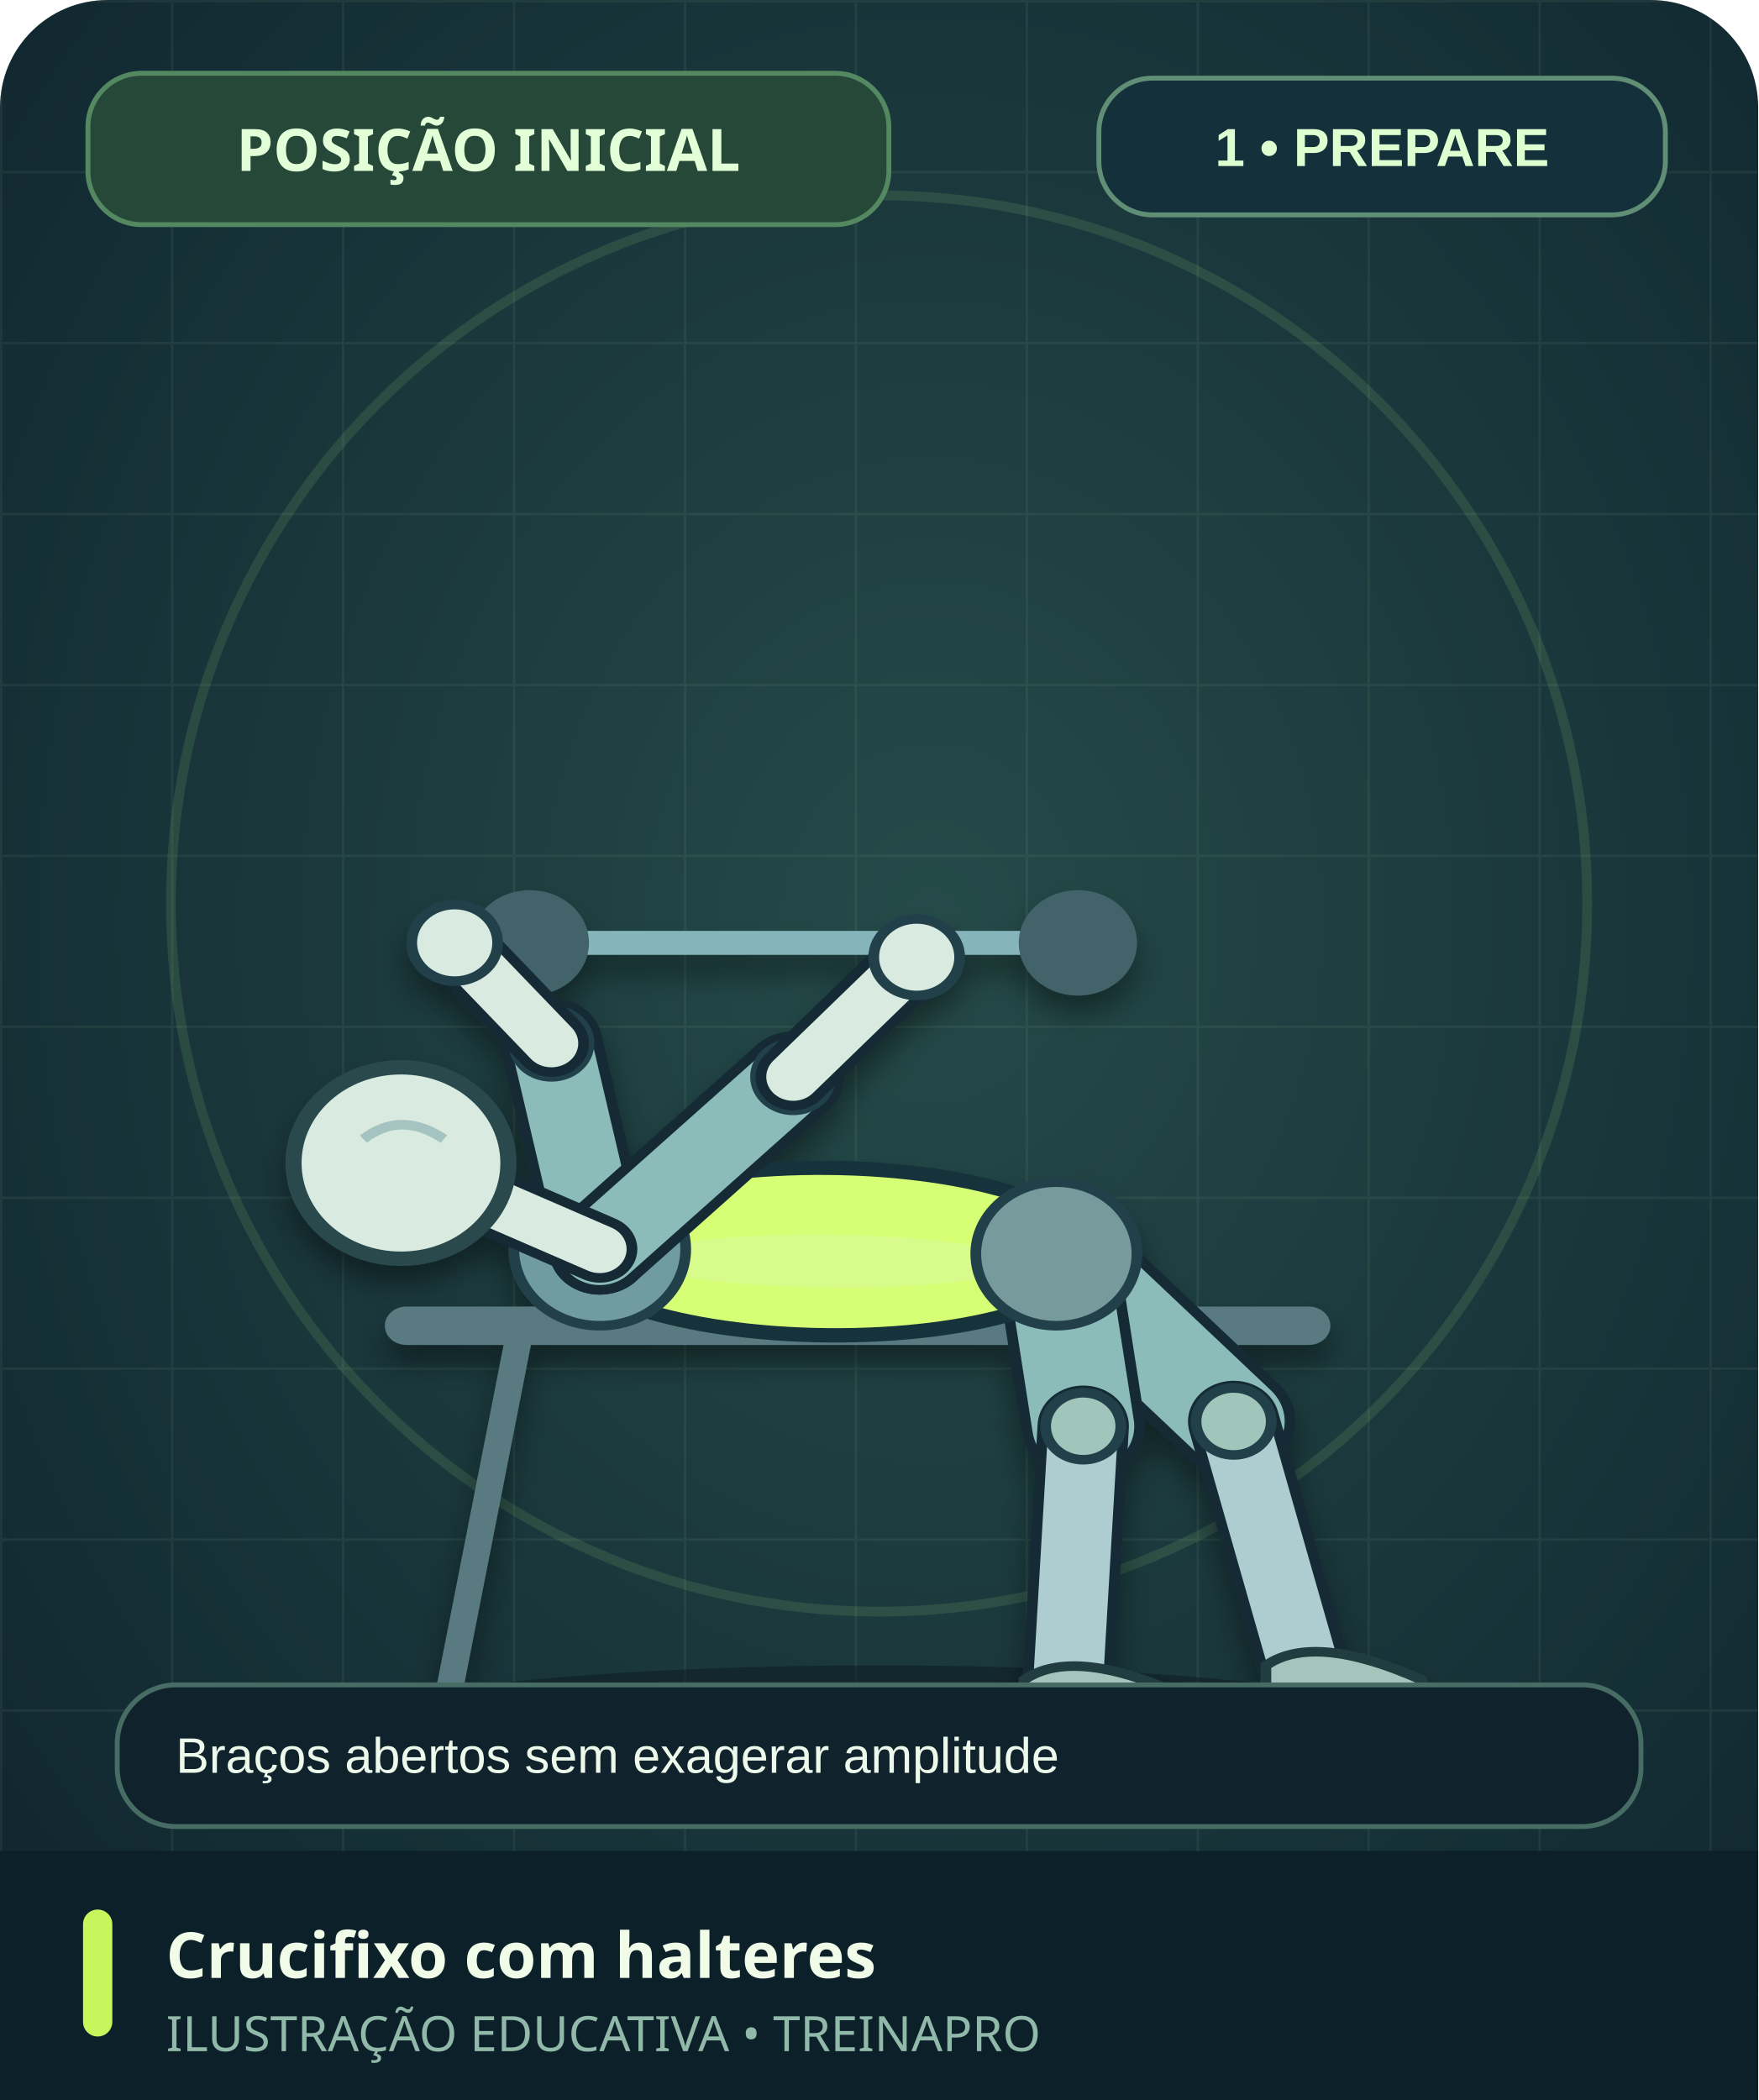
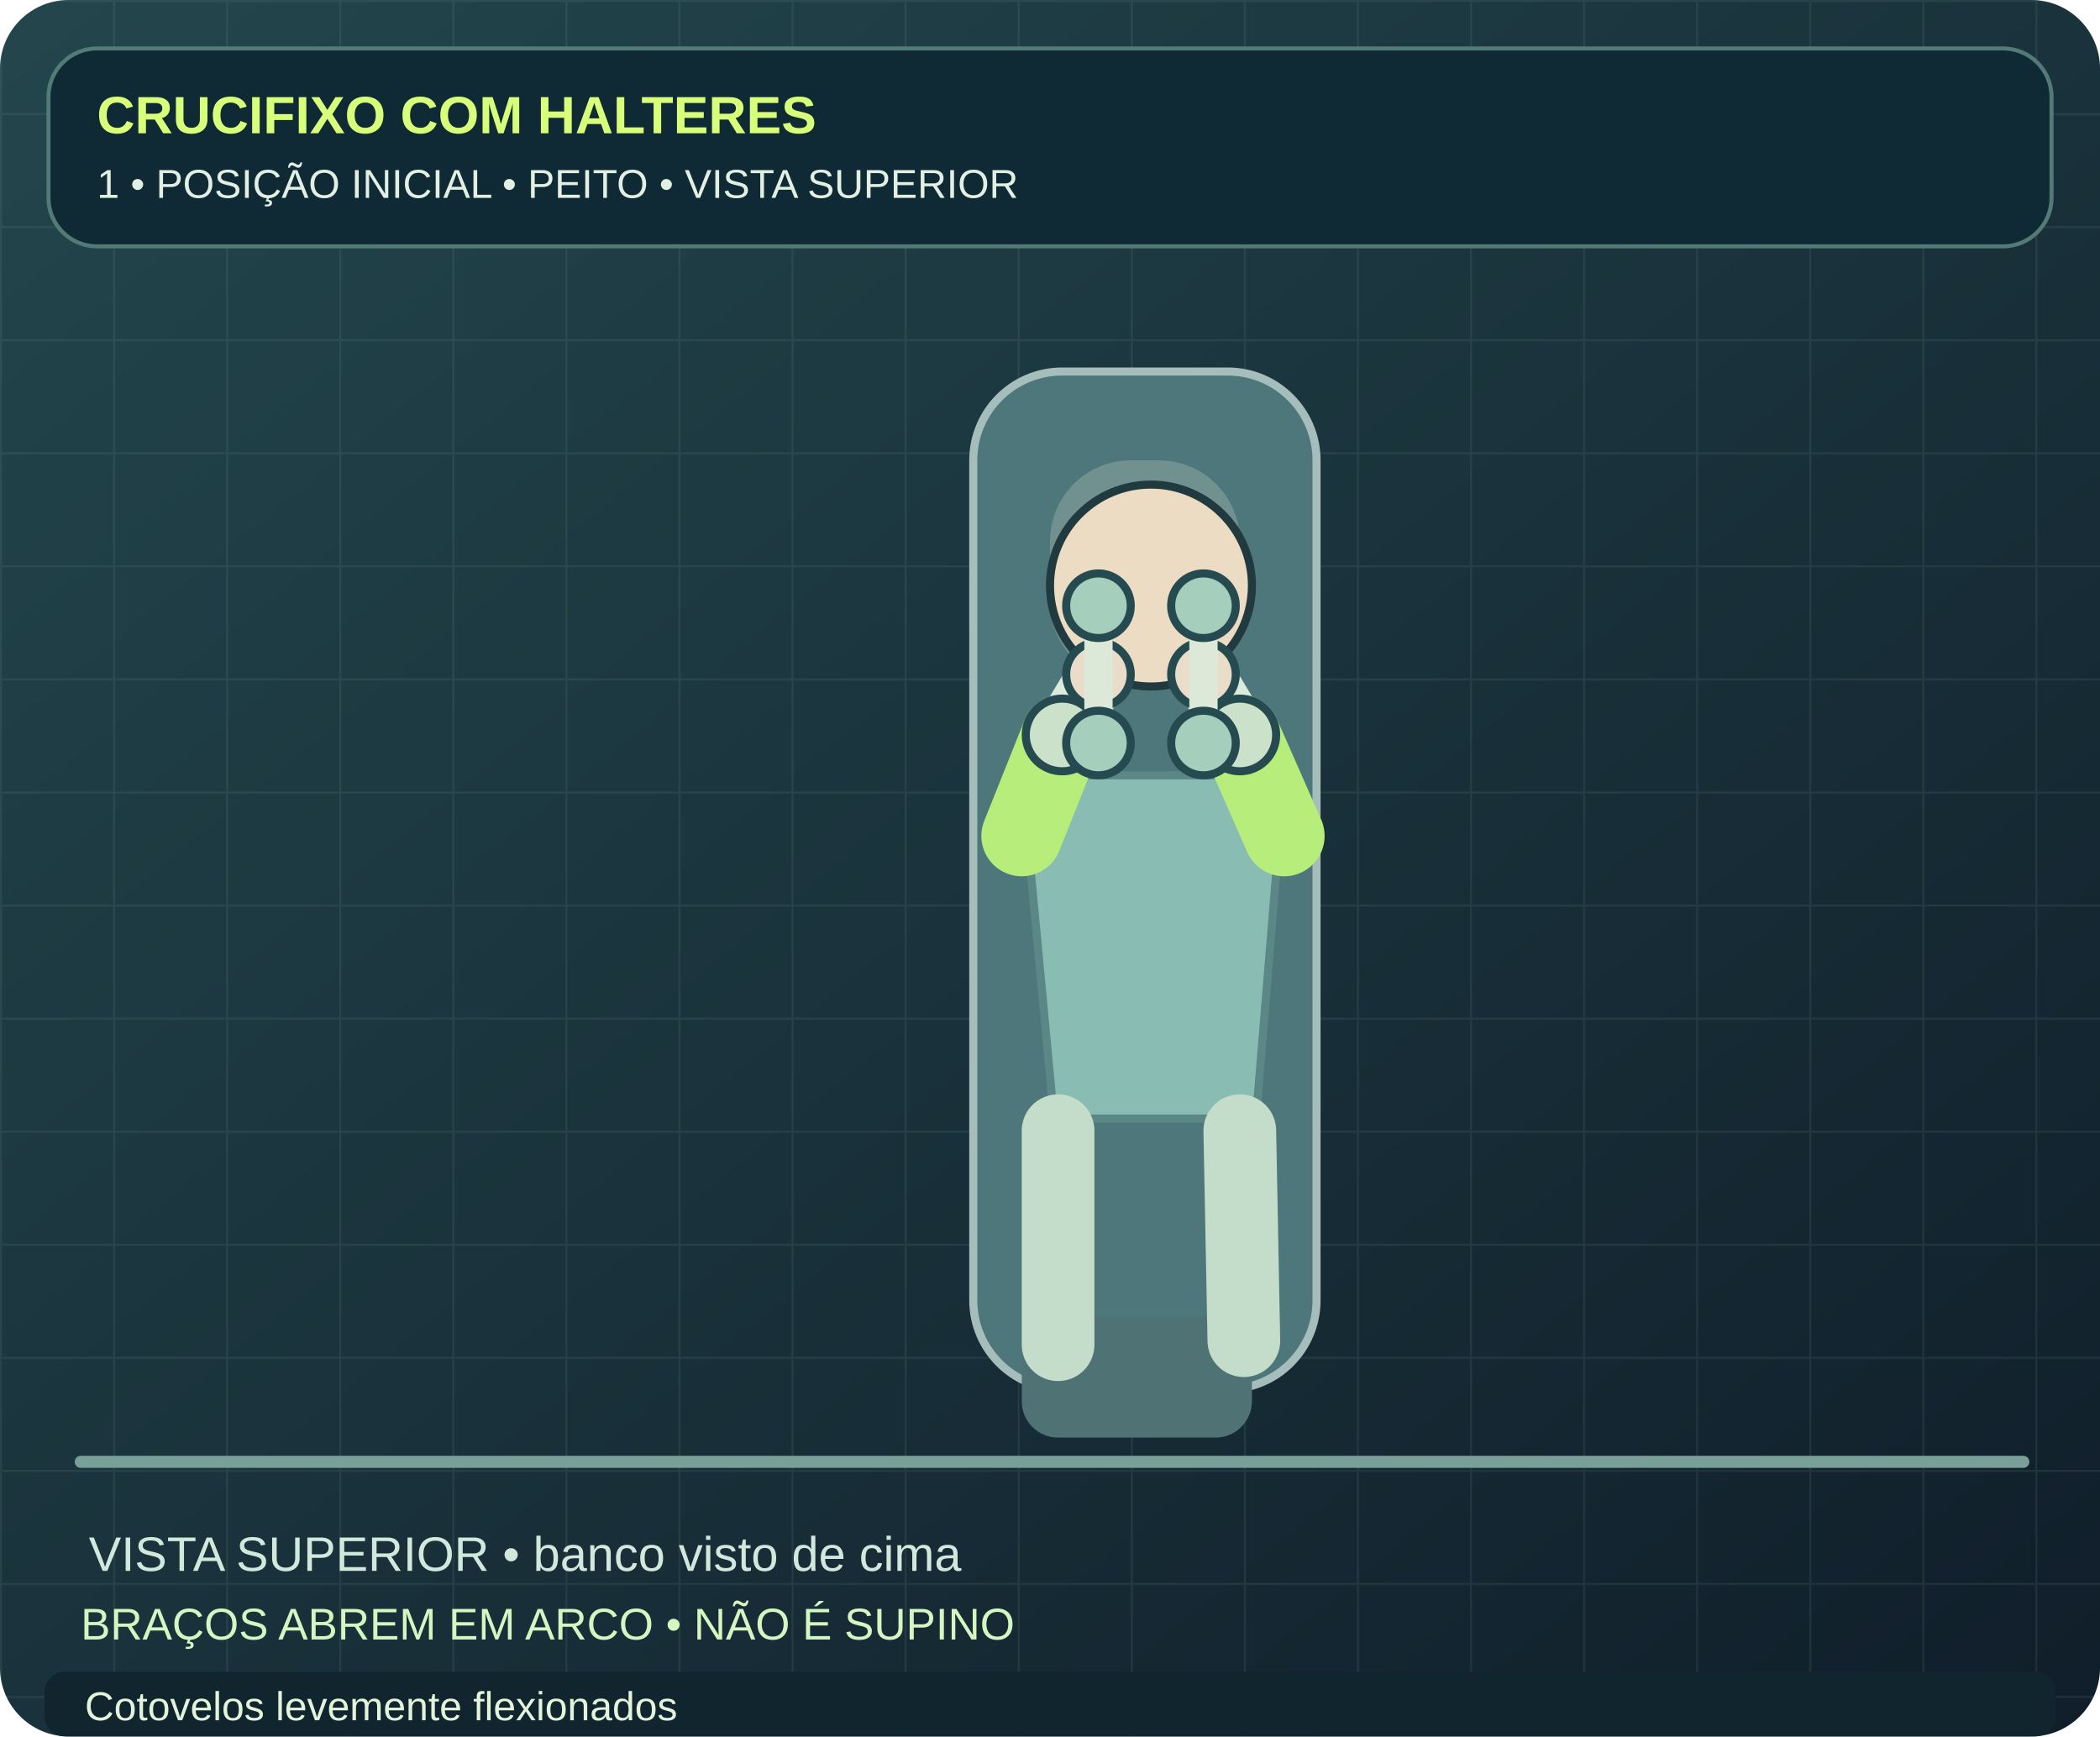
- <svg xmlns="http://www.w3.org/2000/svg" viewBox="0 0 360 430" role="img" aria-labelledby="title desc">
+ <svg xmlns="http://www.w3.org/2000/svg" viewBox="0 0 520 430" role="img" aria-labelledby="title desc">
  <defs>
-     <radialGradient id="bg" cx=".53" cy=".44" r=".78">
-       <stop stop-color="#254b49" />
-       <stop offset="1" stop-color="#0e222d" />
-     </radialGradient>
-     <pattern id="grid" width="35" height="35" patternUnits="userSpaceOnUse">
-       <path d="M35 0H0V35" stroke="#bddcb8" stroke-opacity=".07" fill="none" />
+     <linearGradient id="bg" x1="0" x2="1" y1="0" y2="1">
+       <stop stop-color="#23464c" />
+       <stop offset="1" stop-color="#101e2a" />
+     </linearGradient>
+     <pattern id="grid" width="28" height="28" patternUnits="userSpaceOnUse">
+       <path d="M28 0H0V28" stroke="#a4c2b1" stroke-opacity=".10" fill="none" />
    </pattern>
-     <filter id="glow" x="-30%" y="-30%" width="160%" height="160%">
-       <feDropShadow dx="0" dy="4" stdDeviation="3" flood-color="#000" flood-opacity=".40" />
-     </filter>
  </defs>
-   <rect width="360" height="430" rx="22" fill="url(#bg)" />
-   <rect width="360" height="430" rx="22" fill="url(#grid)" />
-   <ellipse cx="180" cy="354" rx="112" ry="13" fill="#0b1820" opacity=".50" />
-   <circle cx="180" cy="185" r="145" fill="none" stroke="#b5ef80" stroke-opacity=".12" stroke-width="2" />
-   <rect x="18" y="15" width="164" height="31" rx="11" fill="#264839" stroke="#548861" />
-   <text x="100" y="35" text-anchor="middle" fill="#e3ffd8" font-family="sans-serif" font-size="12" font-weight="bold">POSIÇÃO INICIAL</text>
-   <g transform="translate(37 49) scale(1.1 .98)" filter="url(#glow)">
-     <line x1="42" y1="227" x2="210" y2="227" stroke="#587a80" stroke-width="8" stroke-linecap="round" />
-     <line x1="63" y1="229" x2="49" y2="309" stroke="#587a80" stroke-width="5" stroke-linecap="round" />
-     <line x1="194" y1="229" x2="207" y2="309" stroke="#587a80" stroke-width="5" stroke-linecap="round" />
-     <line x1="65" y1="147" x2="167" y2="147" stroke="#85b5bb" stroke-width="5" stroke-linecap="round" />
-     <circle cx="65" cy="147" r="11" fill="#42646b" />
-     <circle cx="167" cy="147" r="11" fill="#42646b" />
-     <line x1="163" y1="212" x2="196" y2="247" stroke="#122c34" stroke-width="23" stroke-linecap="round" />
-     <line x1="163" y1="212" x2="196" y2="247" stroke="#8cbcb9" stroke-width="19" stroke-linecap="round" />
-     <line x1="196" y1="247" x2="210" y2="302" stroke="#122c34" stroke-width="17" stroke-linecap="round" />
-     <line x1="196" y1="247" x2="210" y2="302" stroke="#adcdd0" stroke-width="13" stroke-linecap="round" />
-     <circle cx="196" cy="247" r="7" fill="#a0c5bb" stroke="#214149" stroke-width="2" />
-     <path d="M202 298 Q211 291 231 301 Q233 308 202 307Z" fill="#a6c4bb" stroke="#243c40" stroke-width="2" />
-     <line x1="163" y1="212" x2="168" y2="248" stroke="#122c34" stroke-width="23" stroke-linecap="round" />
-     <line x1="163" y1="212" x2="168" y2="248" stroke="#8cbcb9" stroke-width="19" stroke-linecap="round" />
-     <line x1="168" y1="248" x2="165" y2="305" stroke="#122c34" stroke-width="17" stroke-linecap="round" />
-     <line x1="168" y1="248" x2="165" y2="305" stroke="#adcdd0" stroke-width="13" stroke-linecap="round" />
-     <circle cx="168" cy="248" r="7" fill="#a0c5bb" stroke="#214149" stroke-width="2" />
-     <path d="M157 301 Q166 294 186 304 Q188 311 157 310Z" fill="#a6c4bb" stroke="#243c40" stroke-width="2" />
-     <ellipse cx="120.5" cy="211.5" rx="17.5" ry="49.50" transform="rotate(-89.33 120.5 211.5)" fill="#d7ff75" stroke="#18333b" stroke-width="3" />
-     <ellipse cx="118.5" cy="211.5" rx="5.5" ry="35.50" transform="rotate(-89.33 120.5 211.5)" fill="#deefe3" opacity=".2" />
-     <circle cx="163" cy="212" r="15" fill="#779b9c" stroke="#214149" stroke-width="2" />
-     <circle cx="78" cy="211" r="16" fill="#6f9ca1" stroke="#214149" stroke-width="2" />
-     <line x1="78" y1="211" x2="69" y2="168" stroke="#122c34" stroke-width="19" stroke-linecap="round" />
-     <line x1="78" y1="211" x2="69" y2="168" stroke="#8cbcb9" stroke-width="15" stroke-linecap="round" />
-     <circle cx="69" cy="168" r="7" fill="#91bbba" stroke="#214149" stroke-width="2" />
-     <line x1="69" y1="168" x2="51" y2="147" stroke="#122c34" stroke-width="14" stroke-linecap="round" />
-     <line x1="69" y1="168" x2="51" y2="147" stroke="#d9ebe0" stroke-width="10" stroke-linecap="round" />
-     <circle cx="51" cy="147" r="8" fill="#d9ebe0" stroke="#214149" stroke-width="2" />
-     <line x1="78" y1="211" x2="114" y2="175" stroke="#122c34" stroke-width="19" stroke-linecap="round" />
-     <line x1="78" y1="211" x2="114" y2="175" stroke="#8cbcb9" stroke-width="15" stroke-linecap="round" />
-     <circle cx="114" cy="175" r="7" fill="#91bbba" stroke="#214149" stroke-width="2" />
-     <line x1="114" y1="175" x2="137" y2="150" stroke="#122c34" stroke-width="14" stroke-linecap="round" />
-     <line x1="114" y1="175" x2="137" y2="150" stroke="#d9ebe0" stroke-width="10" stroke-linecap="round" />
-     <circle cx="137" cy="150" r="8" fill="#d9ebe0" stroke="#214149" stroke-width="2" />
-     <line x1="78" y1="211" x2="41" y2="193" stroke="#122c34" stroke-width="14" stroke-linecap="round" />
-     <line x1="78" y1="211" x2="41" y2="193" stroke="#d9ebe0" stroke-width="10" stroke-linecap="round" />
-     <circle cx="41" cy="193" r="20" fill="#d9ebe0" stroke="#2a4a4e" stroke-width="3" />
-     <path d="M34 188 Q41 182 49 188" fill="none" stroke="#82a8aa" stroke-width="2" opacity=".6" />
-   </g>
-   <rect x="0" y="379" width="360" height="51" fill="#0c2029" />
-   <rect x="17" y="391" width="6" height="26" rx="3" fill="#c6f65b" />
-   <text x="34" y="405" fill="#f0fbe8" font-family="sans-serif" font-size="13" font-weight="bold">Crucifixo com halteres</text>
-   <text x="34" y="420" fill="#91b9aa" font-family="sans-serif" font-size="10">ILUSTRAÇÃO EDUCATIVA • TREINAPRO</text>
-   <g aria-hidden="true">
-     <rect x="225" y="16" rx="11" width="116" height="28" fill="#14303a" stroke="#608f76" />
-     <text x="283" y="34" text-anchor="middle" fill="#deffd0" font-size="11" font-family="Arial,sans-serif" font-weight="bold">1 • PREPARE</text>
-     <rect x="24" y="345" rx="12" width="312" height="29" fill="#10232c" stroke="#466c64" />
-     <text x="36" y="363" fill="#ecf9eb" font-size="10.2" font-family="Arial,sans-serif">Braços abertos sem exagerar amplitude</text>
-   </g>
+   <rect width="100%" height="100%" rx="17" fill="url(#bg)" />
+   <rect width="100%" height="100%" rx="17" fill="url(#grid)" />
+   <rect x="12" y="12" width="496" height="49" rx="12" fill="#102a35" stroke="#527b77" />
+   <text x="24" y="33" font-family="Arial,sans-serif" font-size="13" font-weight="700" fill="#d7ff79">CRUCIFIXO COM HALTERES</text>
+   <text x="24" y="49" font-family="Arial,sans-serif" font-size="10" fill="#e2f0e4">1 • POSIÇÃO INICIAL • PEITO • VISTA SUPERIOR</text>
+   <line x1="20" y1="362" x2="501" y2="362" stroke="#789f98" stroke-width="3" stroke-linecap="round" />
+   <rect x="241" y="92" width="85" height="252" rx="22" fill="#4e777b" stroke="#a5bebb" stroke-width="2" />
+   <rect x="260" y="114" width="47" height="55" rx="20" fill="#719191" />
+   <rect x="253" y="326" width="57" height="30" rx="9" fill="#4f7274" />
+   <text x="22" y="389" font-family="Arial,sans-serif" font-size="12" fill="#d0e9dc">VISTA SUPERIOR • banco visto de cima</text>
+   <polygon points="253,192 318,192 311,277 261,277" fill="#89bcb2" stroke="#5b8787" stroke-width="2" stroke-linejoin="round" />
+   <circle cx="285" cy="145" r="25" fill="#ecdcc4" stroke="#213a3f" stroke-width="2" />
+   <line x1="262" y1="280" x2="262" y2="333" stroke="#c4dcca" stroke-width="18" stroke-linecap="round" />
+   <line x1="307" y1="280" x2="308" y2="332" stroke="#c4dcca" stroke-width="18" stroke-linecap="round" />
+   <line x1="253" y1="207" x2="263" y2="182" stroke="#b6ed7b" stroke-width="20" stroke-linecap="round" />
+   <line x1="263" y1="182" x2="272" y2="167" stroke="#dbebdd" stroke-width="15" stroke-linecap="round" />
+   <circle cx="263" cy="182" r="9" fill="#cce1c9" stroke="#254a50" stroke-width="2" />
+   <circle cx="272" cy="167" r="8" fill="#e9dcc9" stroke="#254a50" stroke-width="2" />
+   <line x1="272" y1="150" x2="272" y2="184" stroke="#dce9d9" stroke-width="7" stroke-linecap="round" />
+   <circle cx="272" cy="150" r="8" fill="#a6cebd" stroke="#254a50" stroke-width="2" />
+   <circle cx="272" cy="184" r="8" fill="#a6cebd" stroke="#254a50" stroke-width="2" />
+   <line x1="318" y1="207" x2="307" y2="182" stroke="#b6ed7b" stroke-width="20" stroke-linecap="round" />
+   <line x1="307" y1="182" x2="298" y2="167" stroke="#dbebdd" stroke-width="15" stroke-linecap="round" />
+   <circle cx="307" cy="182" r="9" fill="#cce1c9" stroke="#254a50" stroke-width="2" />
+   <circle cx="298" cy="167" r="8" fill="#e9dcc9" stroke="#254a50" stroke-width="2" />
+   <line x1="298" y1="150" x2="298" y2="184" stroke="#dce9d9" stroke-width="7" stroke-linecap="round" />
+   <circle cx="298" cy="150" r="8" fill="#a6cebd" stroke="#254a50" stroke-width="2" />
+   <circle cx="298" cy="184" r="8" fill="#a6cebd" stroke="#254a50" stroke-width="2" />
+   <text x="20" y="406" font-family="Arial,sans-serif" font-size="11" fill="#d4f6c0">BRAÇOS ABREM EM ARCO • NÃO É SUPINO</text>
+   <rect x="11" y="414" width="498" height="16" rx="5" fill="#10252e" />
+   <text x="21" y="426" font-family="Arial,sans-serif" font-size="10" fill="#e3f4da">Cotovelos levemente flexionados</text>
</svg>
